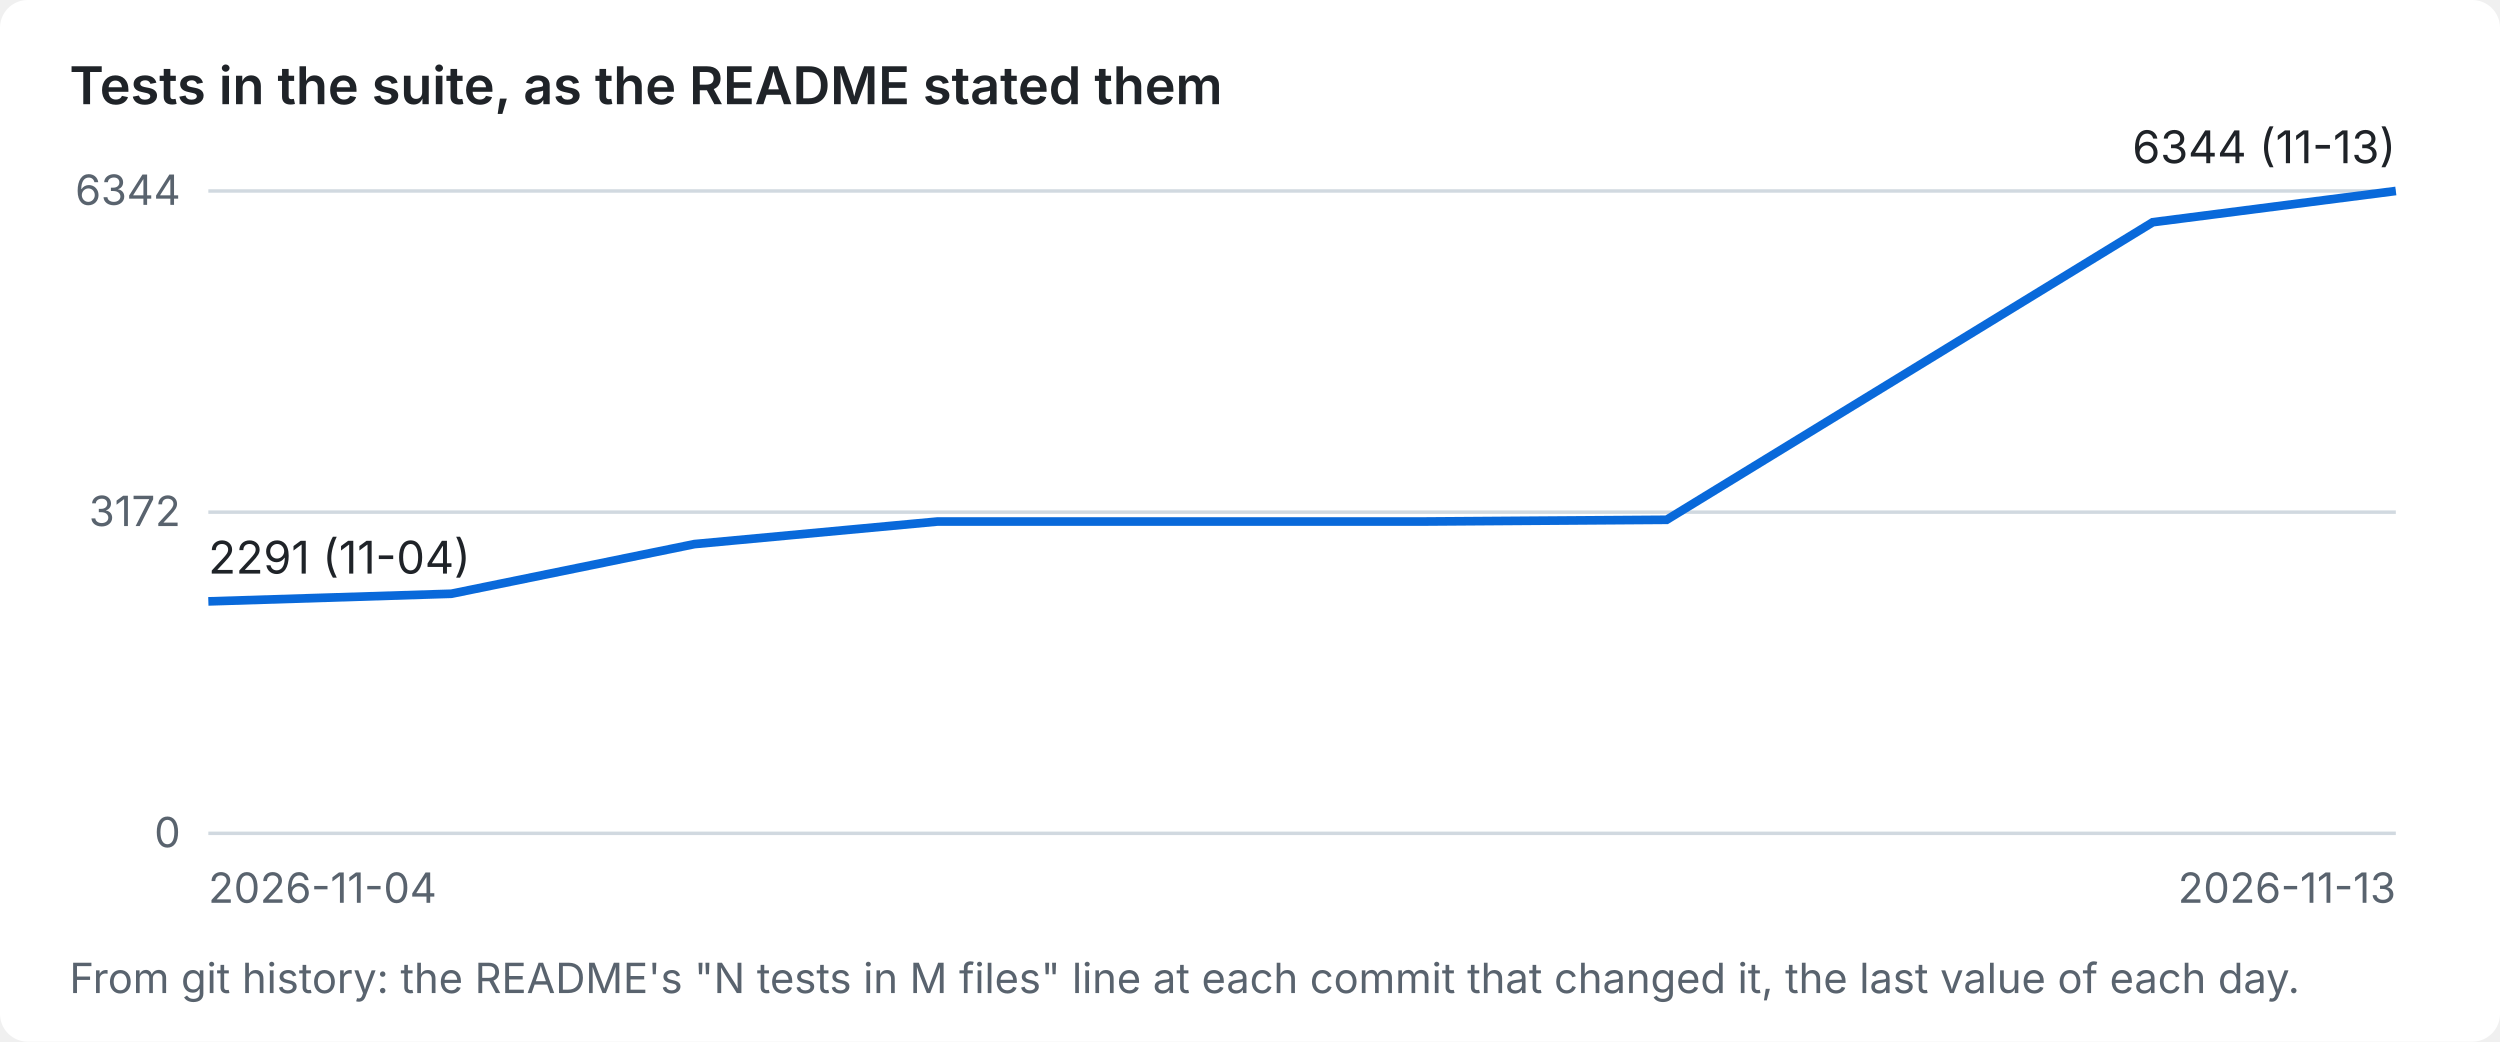
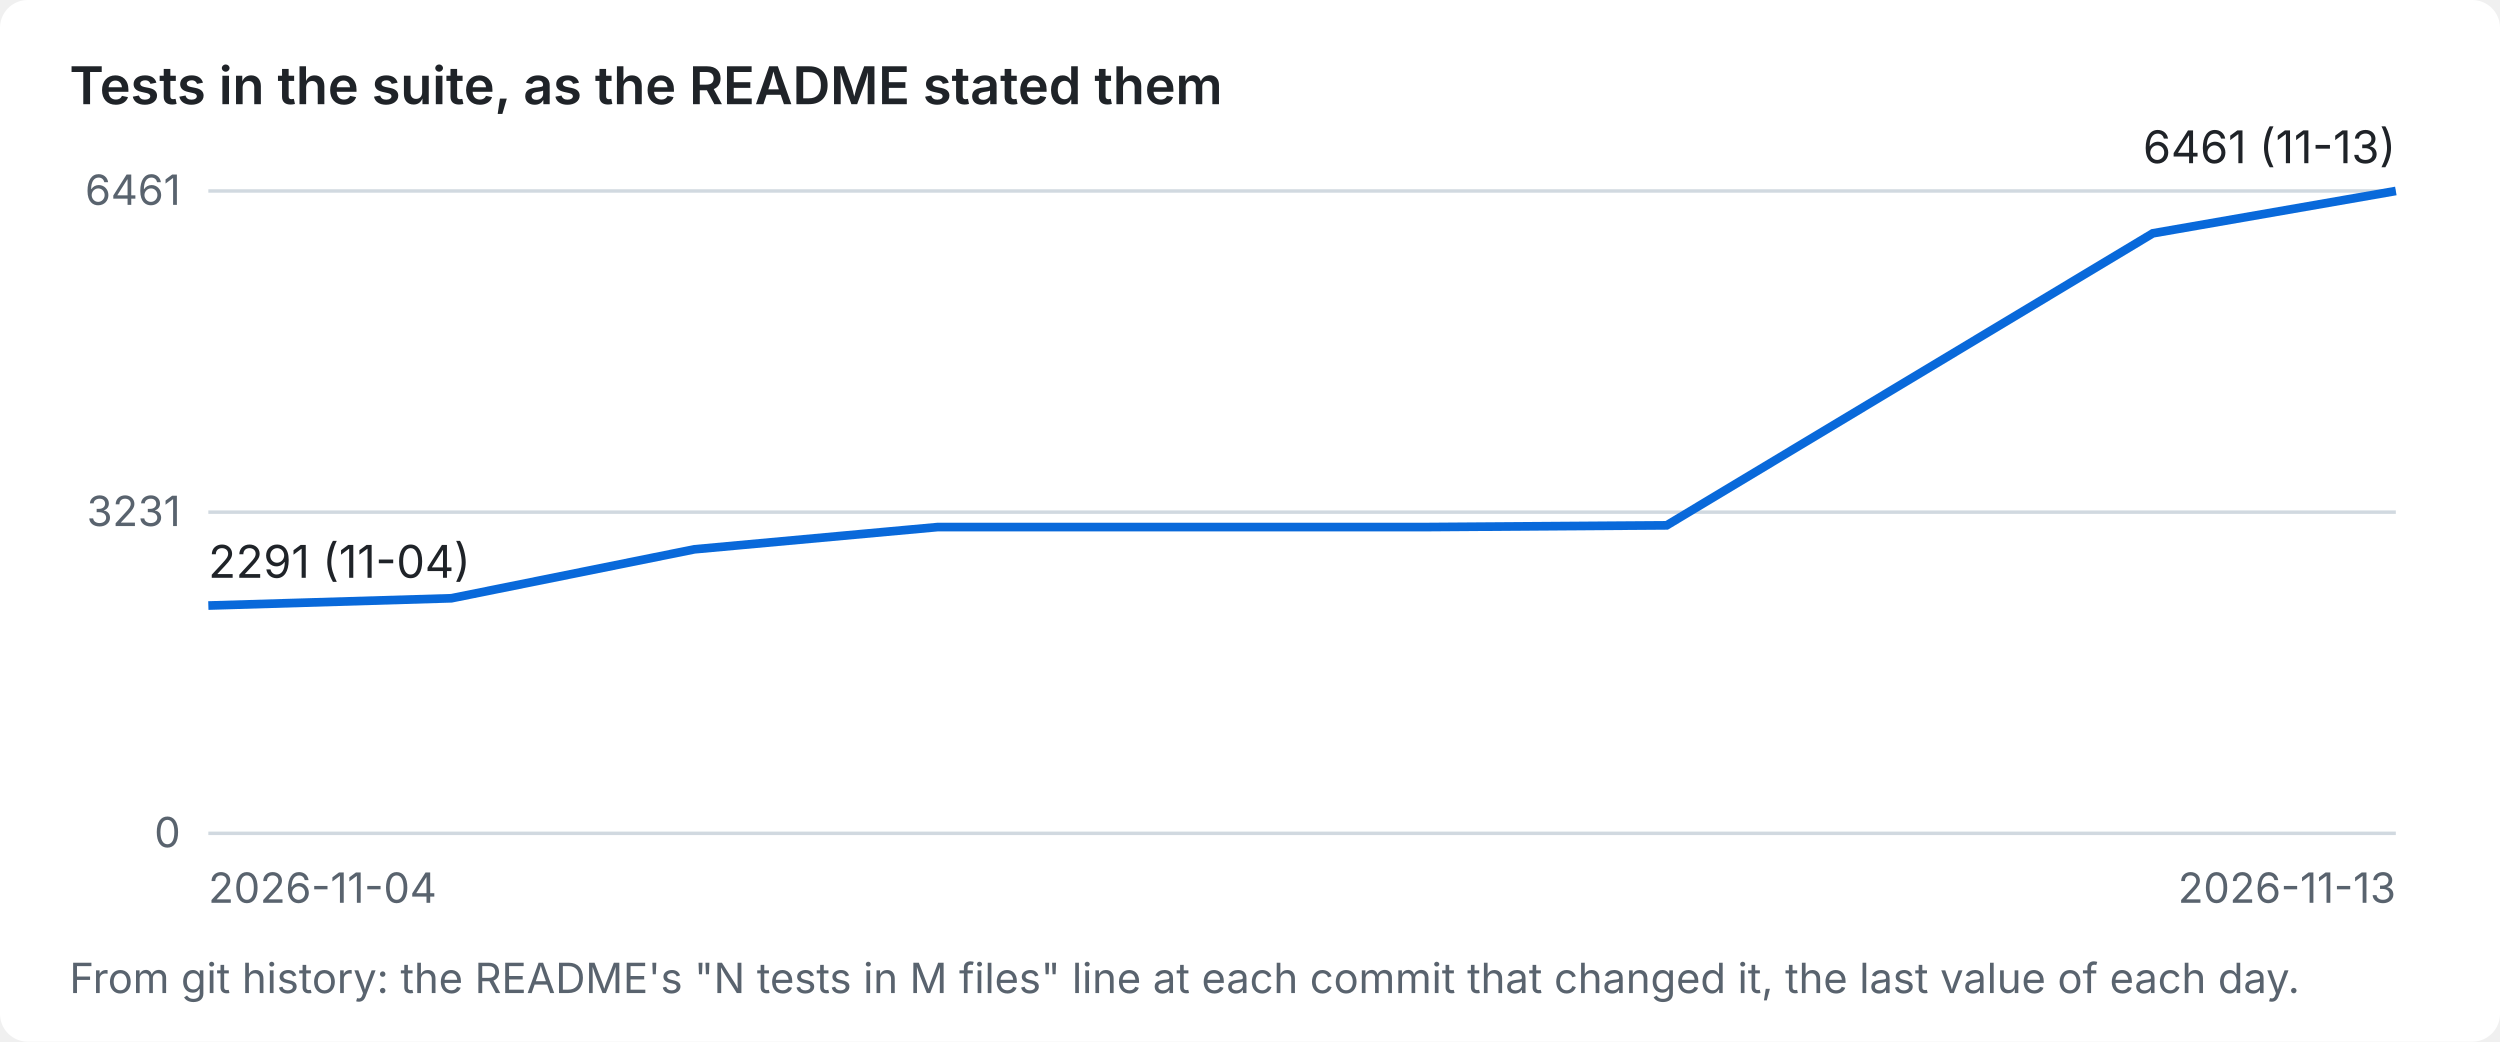
<svg xmlns="http://www.w3.org/2000/svg" width="720" height="300" viewBox="0 0 720 300" role="img" aria-label="Tests in the suite, as the README stated them">
  <style>
  .bg{fill:#ffffff}.t{fill:#1f2328;font:600 15px system-ui,-apple-system,Segoe UI,sans-serif}.l{fill:#1f2328;font:13px system-ui,-apple-system,Segoe UI,sans-serif}
  .s{fill:#59636e;font:12px system-ui,-apple-system,Segoe UI,sans-serif}.a{fill:#0969da}.b{fill:#bf8700}.g{stroke:#d1d9e0}.ln{stroke:#0969da;fill:none;stroke-width:2.5}
  @media (prefers-color-scheme: dark){.bg{fill:#0d1117}.t,.l{fill:#e6edf3}.s{fill:#9198a1}.a{fill:#4493f8}.b{fill:#d29922}.g{stroke:#3d444d}.ln{stroke:#4493f8}}
</style>
  <rect class="bg" width="720" height="300" rx="8" />
  <text class="t" x="20" y="30">Tests in the suite, as the README stated them</text>
  <line class="g" x1="60" x2="690" y1="240.0" y2="240.0" />
  <text class="s" x="52" y="244.0" text-anchor="end">0</text>
  <line class="g" x1="60" x2="690" y1="147.5" y2="147.5" />
-   <text class="s" x="52" y="151.5" text-anchor="end">3172</text>
+   <text class="s" x="52" y="151.5" text-anchor="end">3231</text>
  <line class="g" x1="60" x2="690" y1="55.0" y2="55.0" />
-   <text class="s" x="52" y="59.0" text-anchor="end">6344</text>
-   <path class="ln" d="M60.0,173.2 L130.0,171.0 L200.0,156.7 L270.0,150.2 L340.0,150.2 L410.0,150.2 L480.0,149.7 L620.0,64.0 L690.0,55.0" />
-   <text class="l" x="60.0" y="165.2" text-anchor="start">2291 (11-04)</text>
-   <text class="l" x="690.0" y="47.0" text-anchor="end">6344 (11-13)</text>
+   <text class="s" x="52" y="59.0" text-anchor="end">6461</text>
+   <path class="ln" d="M60.0,174.4 L130.0,172.3 L200.0,158.2 L270.0,151.8 L340.0,151.8 L410.0,151.8 L480.0,151.3 L620.0,67.2 L690.0,55.0" />
+   <text class="l" x="60.0" y="166.4" text-anchor="start">2291 (11-04)</text>
+   <text class="l" x="690.0" y="47.0" text-anchor="end">6461 (11-13)</text>
  <text class="s" x="60" y="260">2026-11-04</text>
  <text class="s" x="690" y="260" text-anchor="end">2026-11-13</text>
  <text class="s" x="20" y="286">From git history: the README's "N tests in M files" line at each commit that changed it, the last value of each day.</text>
</svg>
